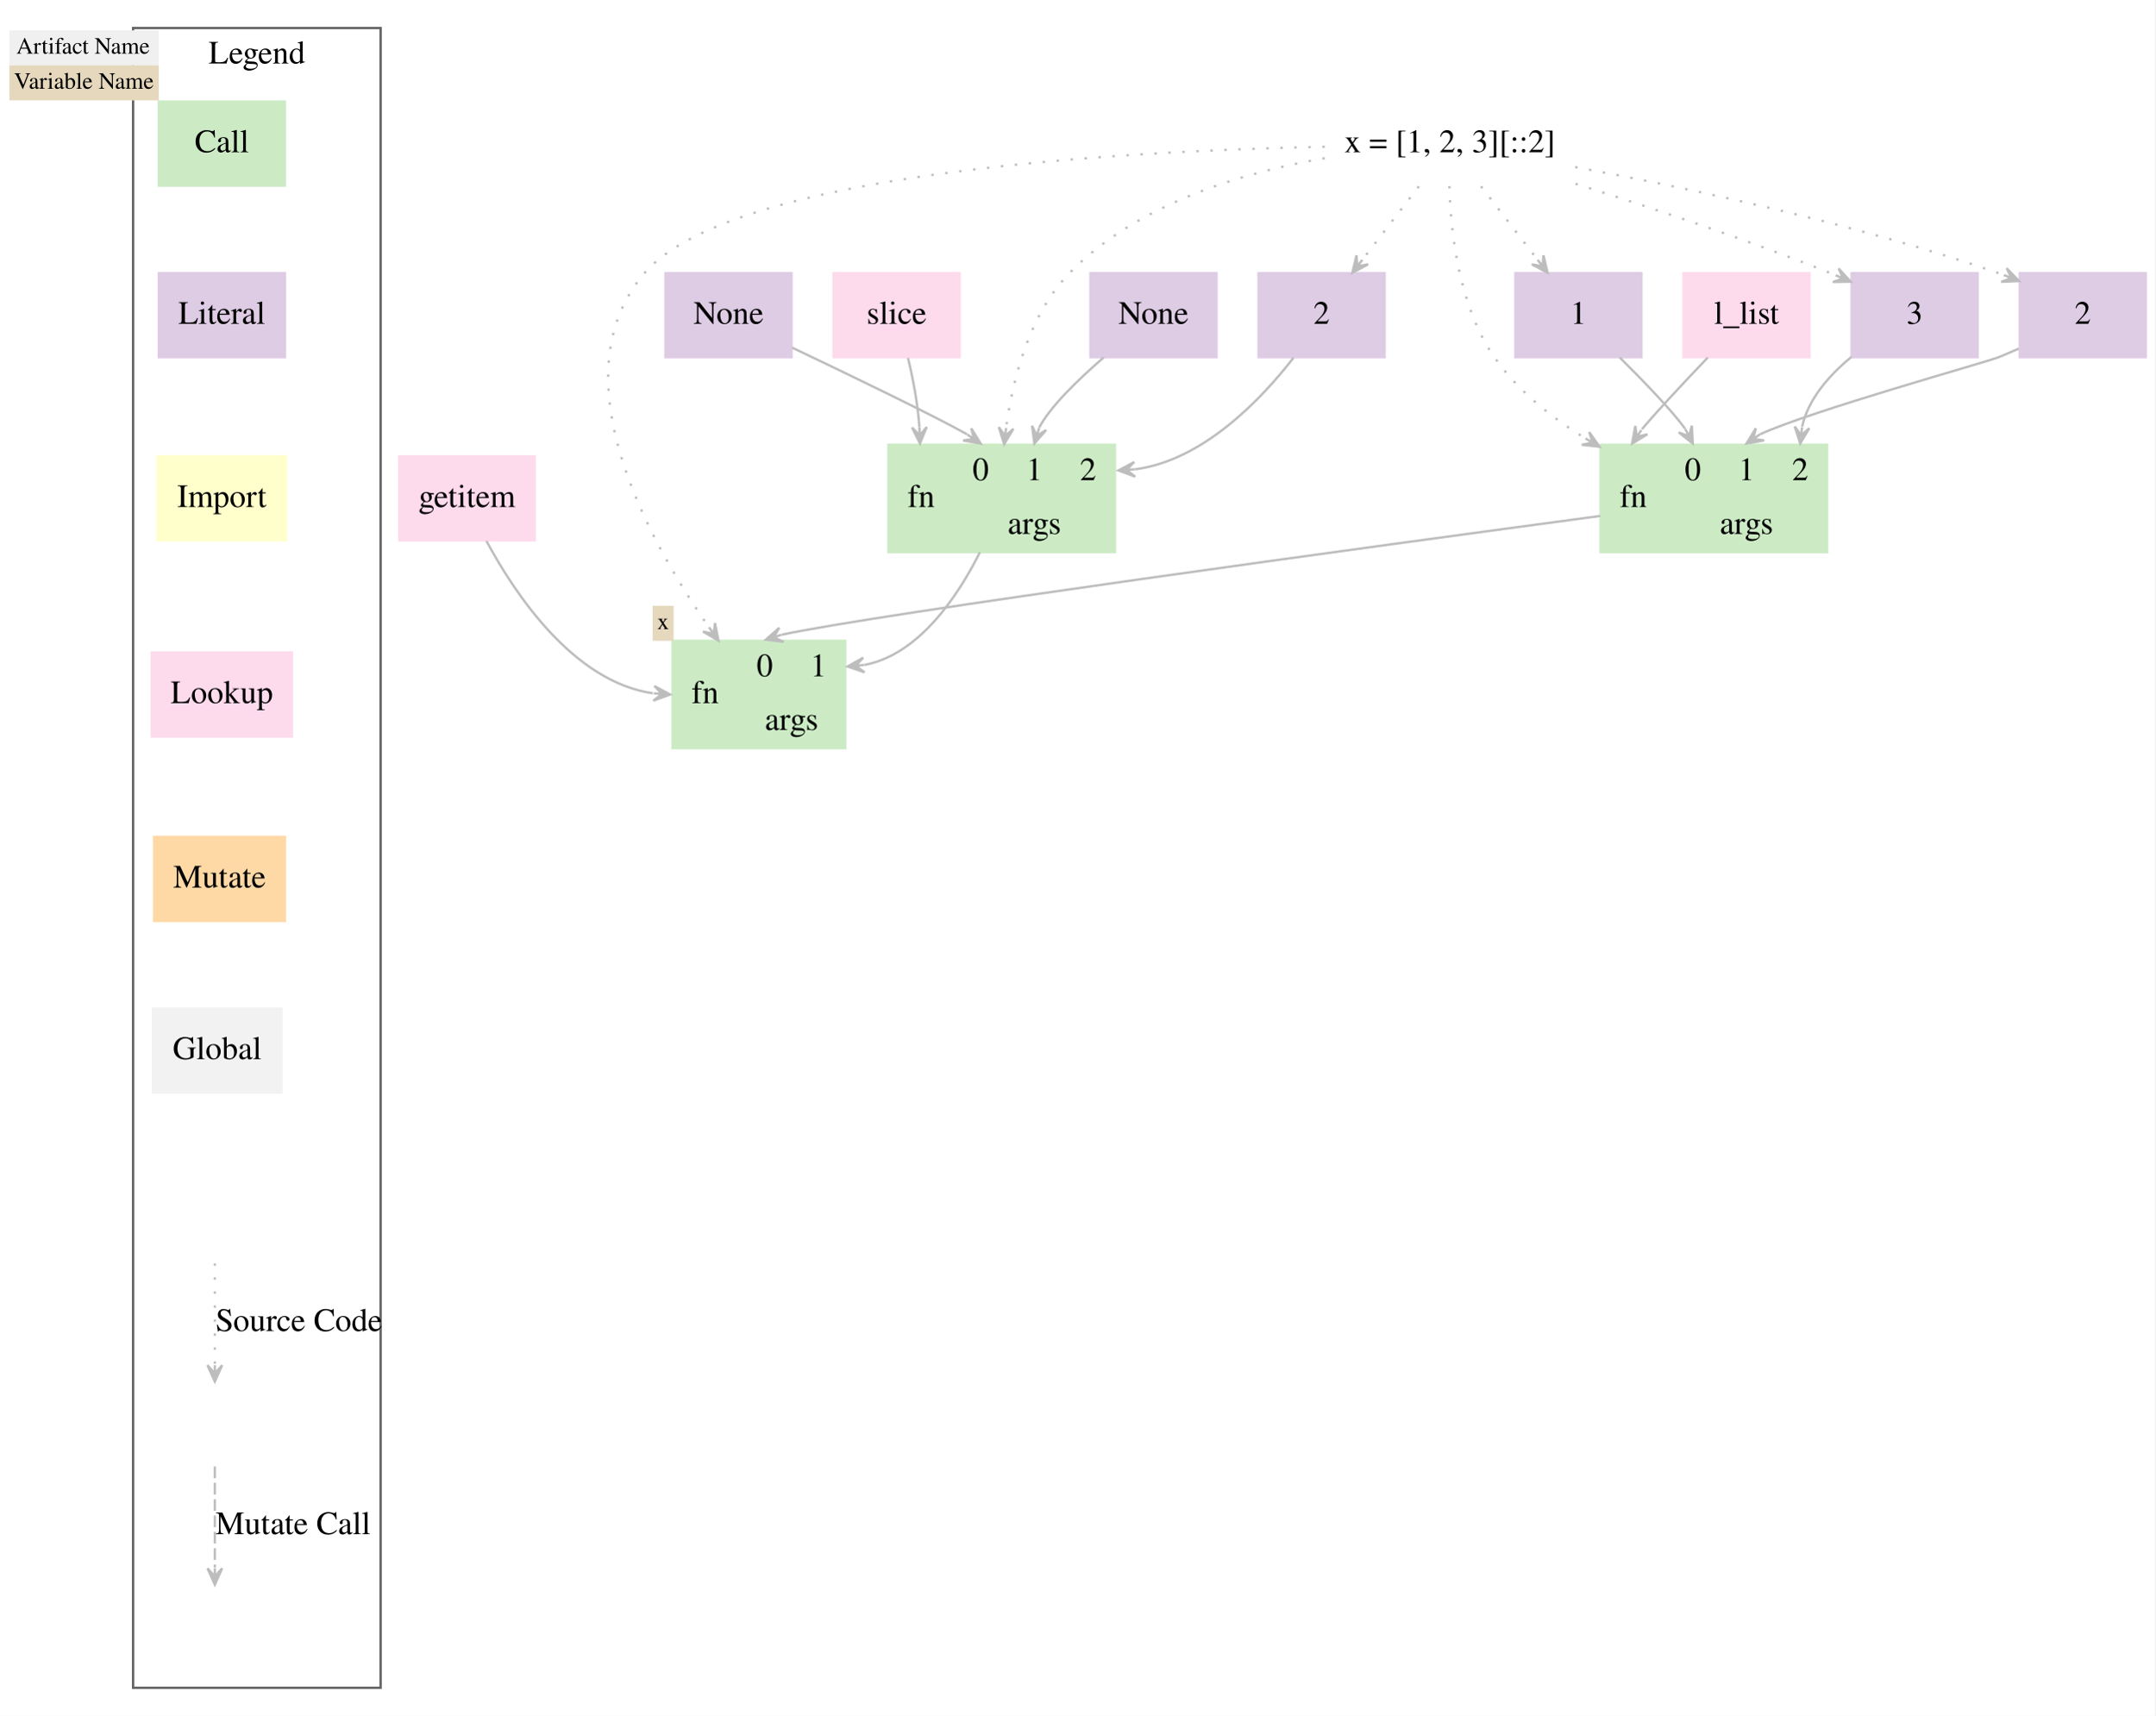
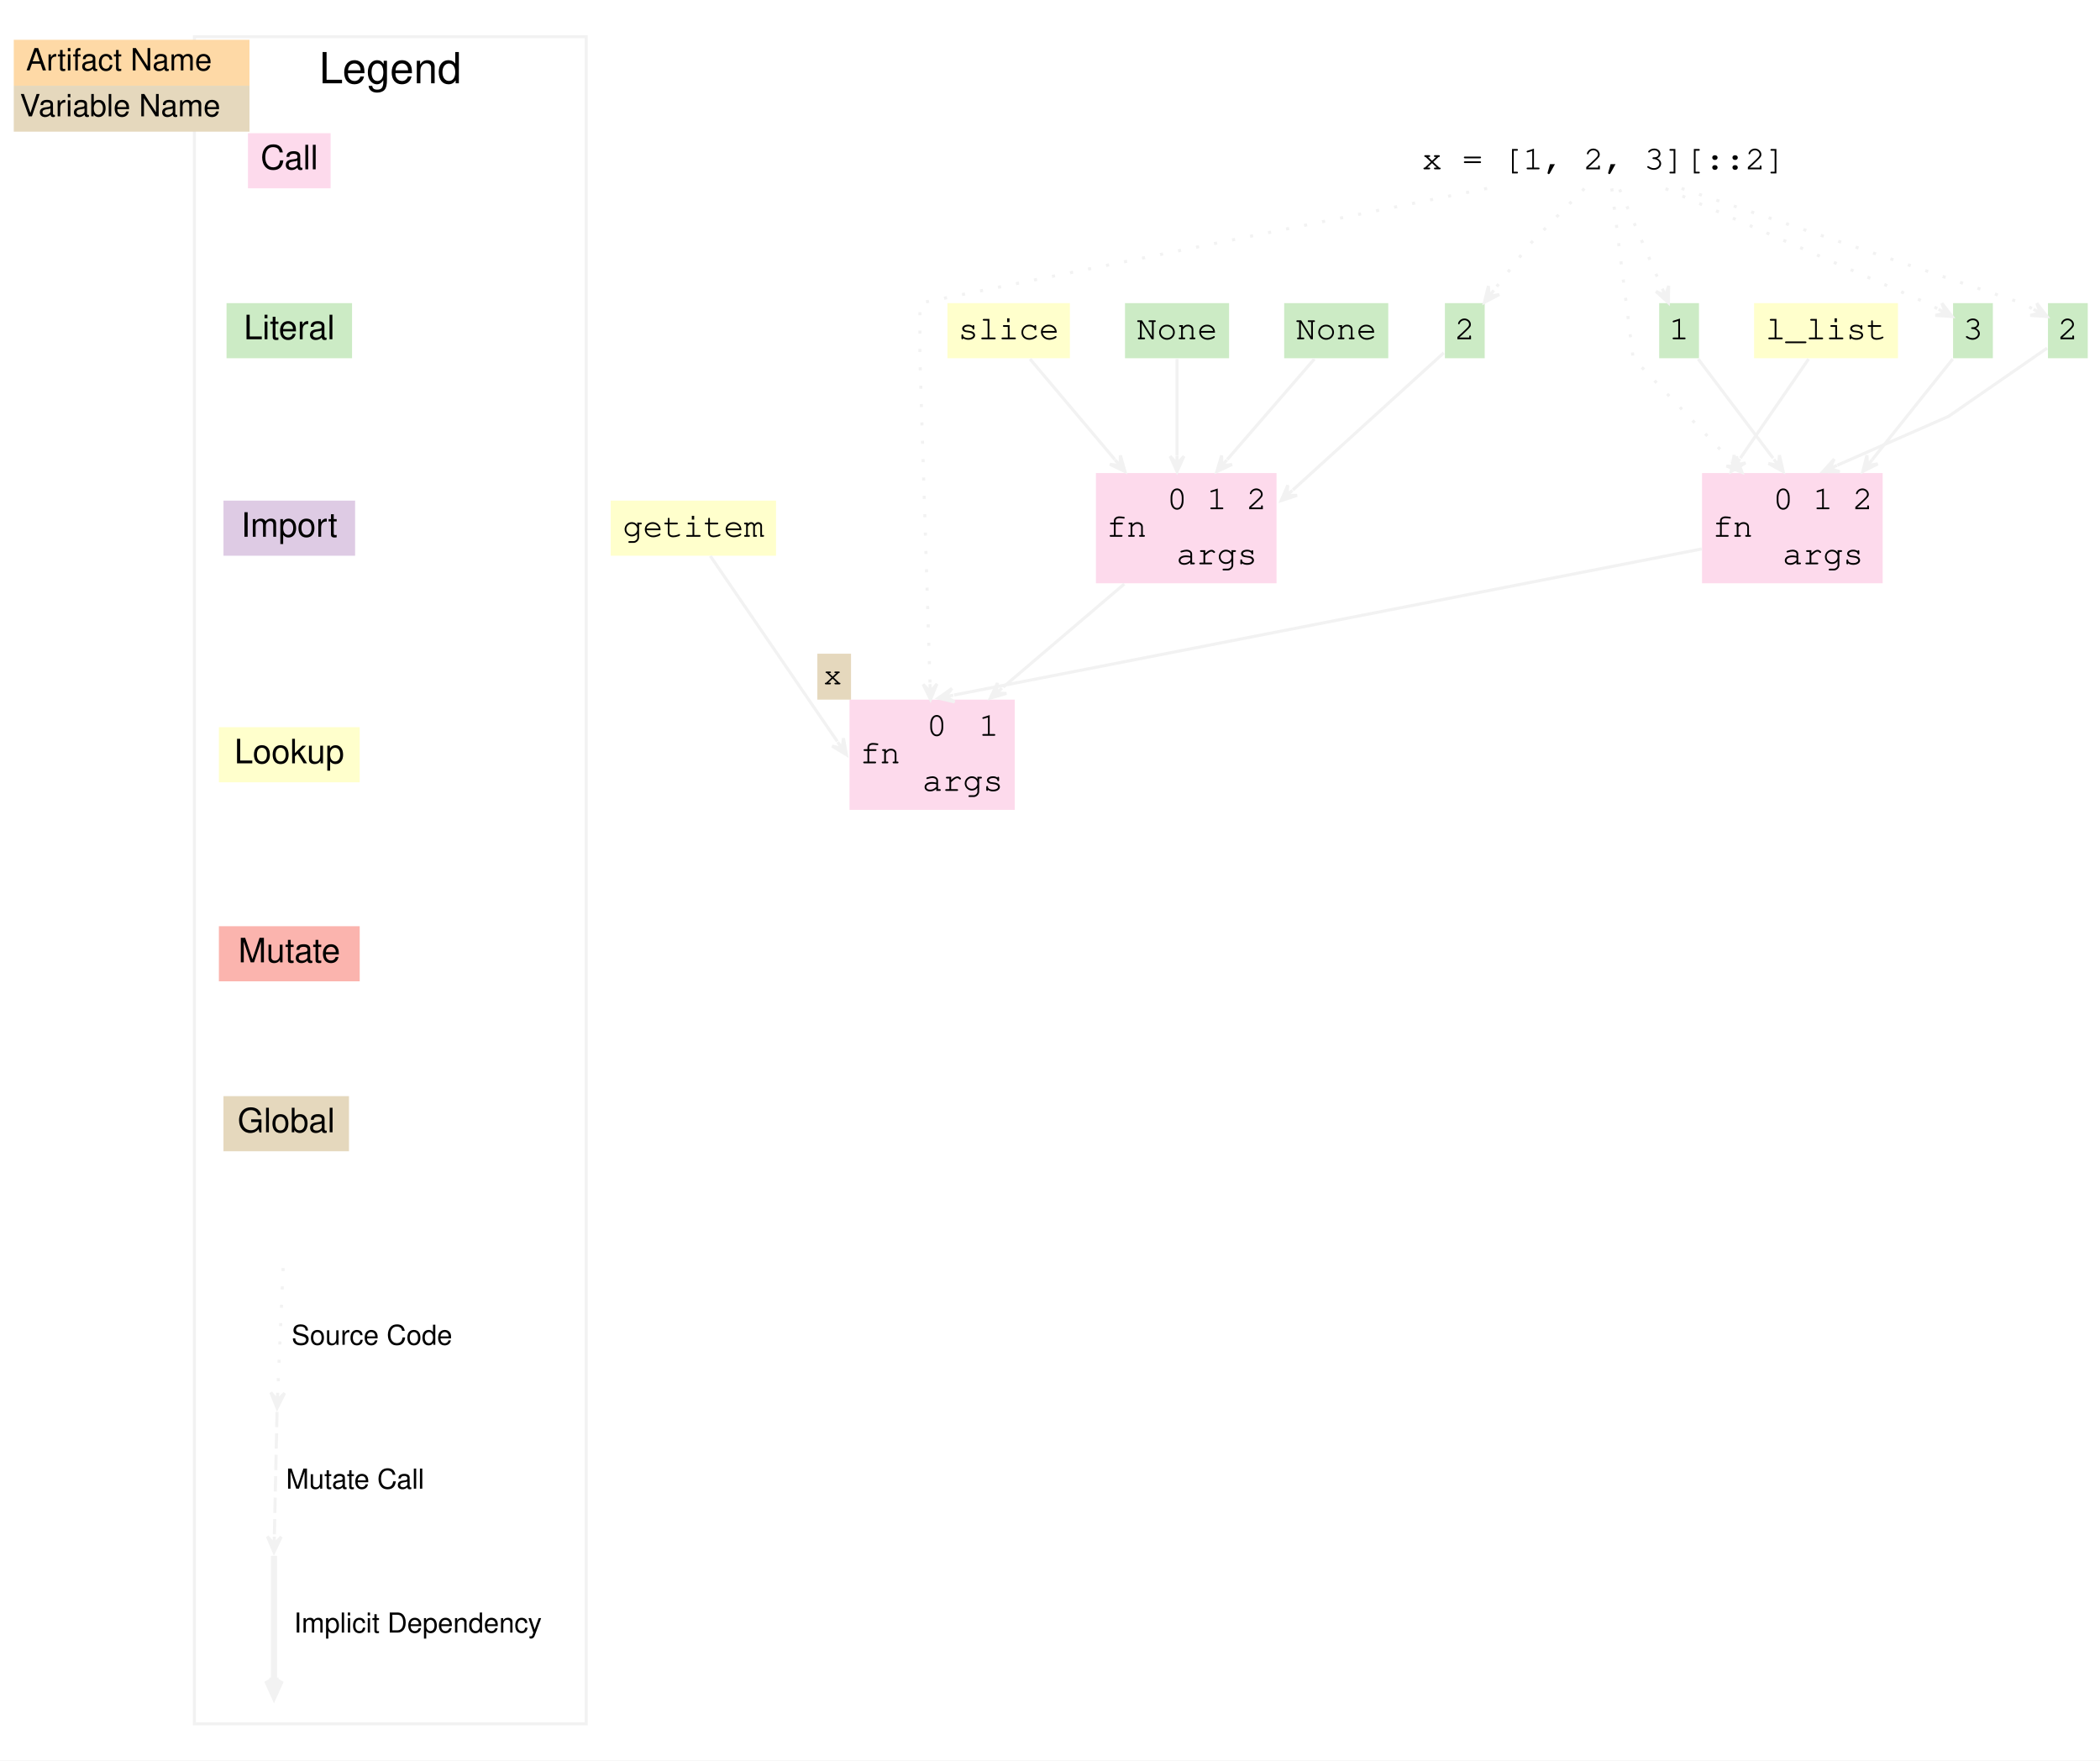
- <svg xmlns="http://www.w3.org/2000/svg" width="923pt" height="735pt" viewBox="0.00 0.00 923.00 735.00">
-   <g id="graph0" class="graph" transform="scale(1 1) rotate(0) translate(4 731)">
-     <polygon fill="white" stroke="transparent" points="-4,4 -4,-731 919,-731 919,4 -4,4" />
-     <g id="clust1" class="cluster">
-       <polygon fill="none" stroke="#636363" points="53,-8 53,-719 159,-719 159,-8 53,-8" />
-       <text text-anchor="middle" x="106" y="-703.8" font-family="Times,serif" font-size="14.00">Legend</text>
+ <svg xmlns="http://www.w3.org/2000/svg" width="686pt" height="575pt" viewBox="0 0 686 575">
+   <g class="graph" transform="scale(1) translate(4 571)">
+     <polygon points="-4 4 -4 -571 682 -571 682 4" fill="#fff" stroke="transparent" />
+     <g class="cluster">
+       <polygon points="59.5 -8 59.5 -559 187.5 -559 187.5 -8" fill="none" stroke="#f2f2f2" />
+       <text x="123.5" y="-543.8" font-family="Helvetica,sans-Serif" font-size="14" text-anchor="middle">Legend</text>
    </g>
-     <g id="node1" class="node">
-       <polygon fill="#ccebc5" stroke="#ccebc5" points="64,-651.5 64,-687.5 118,-687.5 118,-651.5 64,-651.5" />
-       <text text-anchor="middle" x="91" y="-665.8" font-family="Times,serif" font-size="14.00">Call</text>
-       <polygon fill="#f0f0f0" stroke="transparent" points="0,-703 0,-718 64,-718 64,-703 0,-703" />
-       <text text-anchor="start" x="3" y="-708" font-family="Times,serif" font-size="10.00">Artifact Name</text>
-       <polygon fill="#e5d8bd" stroke="transparent" points="0,-688 0,-703 64,-703 64,-688 0,-688" />
-       <text text-anchor="start" x="2" y="-693" font-family="Times,serif" font-size="10.00">Variable Name</text>
+     <g class="node">
+       <polygon points="77 -509.5 77 -527.5 104 -527.5 104 -509.5" fill="#fddaec" stroke="#f2f2f2" stroke-width="0" />
+       <text x="90.5" y="-515.7" fill="#000000" font-family="Helvetica,sans-Serif" font-size="11" text-anchor="middle">Call</text>
+       <polygon points="0.5 -543 0.5 -558 77.5 -558 77.5 -543" fill="#fed9a6" stroke="transparent" />
+       <text x="4.5" y="-548" fill="#000000" font-family="Helvetica,sans-Serif" font-size="10">Artifact Name</text>
+       <polygon points="0.5 -528 0.5 -543 77.5 -543 77.5 -528" fill="#e5d8bd" stroke="transparent" />
+       <text x="2.5" y="-533" fill="#000000" font-family="Helvetica,sans-Serif" font-size="10">Variable Name</text>
+       <polygon points="111 -472 70 -472 70 -454 111 -454" fill="#ccebc5" stroke="#f2f2f2" stroke-width="0" />
+       <text x="90.5" y="-460.2" fill="#000000" font-family="Helvetica,sans-Serif" font-size="11" text-anchor="middle">Literal</text>
+       <polygon points="112 -407.5 69 -407.5 69 -389.5 112 -389.5" fill="#decbe4" stroke="#f2f2f2" stroke-width="0" />
+       <text x="90.5" y="-395.7" fill="#000000" font-family="Helvetica,sans-Serif" font-size="11" text-anchor="middle">Import</text>
+       <polygon points="113.5 -333.5 67.5 -333.5 67.5 -315.5 113.5 -315.5" fill="#ffc" stroke="#f2f2f2" stroke-width="0" />
+       <text x="90.5" y="-321.7" fill="#000000" font-family="Helvetica,sans-Serif" font-size="11" text-anchor="middle">Lookup</text>
+       <polygon points="67.5 -250.5 67.5 -268.5 113.5 -268.5 113.5 -250.5" fill="#fbb4ae" stroke="#f2f2f2" stroke-width="0" />
+       <text x="90.5" y="-256.7" fill="#000000" font-family="Helvetica,sans-Serif" font-size="11" text-anchor="middle">Mutate</text>
+       <polygon points="110 -213 69 -213 69 -195 110 -195" fill="#e5d8bd" stroke="#f2f2f2" stroke-width="0" />
+       <text x="89.5" y="-201.2" fill="#000000" font-family="Helvetica,sans-Serif" font-size="11" text-anchor="middle">Global</text>
    </g>
-     <g id="node2" class="node">
-       <polygon fill="#decbe4" stroke="#decbe4" points="118,-614 64,-614 64,-578 118,-578 118,-614" />
-       <text text-anchor="middle" x="91" y="-592.3" font-family="Times,serif" font-size="14.00">Literal</text>
+     <g class="edge">
+       <path d="m88.49-156.87c-0.09 2.11-1.25 28.8-1.76 40.47" fill="none" stroke="#f2f2f2" stroke-dasharray="1,5" />
+       <polygon points="86.51 -111.12 88.97 -116.02 86.61 -113.62 86.72 -116.12 86.72 -116.12 86.72 -116.12 86.61 -113.62 84.47 -116.22 86.51 -111.12" fill="#f2f2f2" stroke="#f2f2f2" />
+       <text x="117.5" y="-131.8" font-family="Helvetica,sans-Serif" font-size="9" text-anchor="middle">Source Code</text>
+       <path d="m86.5-109.87c-0.05 2.11-0.63 28.8-0.88 40.47" fill="none" stroke="#f2f2f2" stroke-dasharray="5,2" />
+       <polygon points="85.5 -64.12 87.86 -69.07 85.56 -66.62 85.61 -69.12 85.61 -69.12 85.61 -69.12 85.56 -66.62 83.36 -69.17 85.5 -64.12" fill="#f2f2f2" stroke="#f2f2f2" />
+       <text x="112" y="-84.8" font-family="Helvetica,sans-Serif" font-size="9" text-anchor="middle">Mutate Call</text>
+       <path d="m85.5-62.87v40.47" fill="none" stroke="#f2f2f2" stroke-width="2" />
+       <polygon points="85.5 -17.12 87.75 -22.12 86 -19.62 86 -22.12 85.5 -22.12 85 -22.12 85 -19.62 83.25 -22.12 85.5 -17.12" fill="#f2f2f2" stroke="#f2f2f2" stroke-width="2" />
+       <text x="132.5" y="-37.8" font-family="Helvetica,sans-Serif" font-size="9" text-anchor="middle">Implicit Dependency</text>
    </g>
-     <g id="node3" class="node">
-       <polygon fill="#ffffcc" stroke="#ffffcc" points="118.5,-535.5 63.5,-535.5 63.5,-499.5 118.5,-499.5 118.5,-535.5" />
-       <text text-anchor="middle" x="91" y="-513.8" font-family="Times,serif" font-size="14.00">Import</text>
+     <g class="node">
+       <polygon points="551 -472 538 -472 538 -454 551 -454" fill="#ccebc5" stroke="#f2f2f2" stroke-width="0" />
+       <text x="544.5" y="-460.2" fill="#000000" font-family="Courier,monospace" font-size="11" text-anchor="middle">1</text>
+       <polygon points="552 -380.5 552 -416.5 611 -416.5 611 -380.5" fill="#fddaec" stroke="#f2f2f2" stroke-width="0" />
+       <text x="562" y="-395.7" fill="#000000" font-family="Courier,monospace" font-size="11" text-anchor="middle">fn</text>
+       <polyline points="572 -380.5 572 -416.5" fill="none" stroke="#f2f2f2" stroke-width="0" />
+       <text x="578.5" y="-404.7" fill="#000000" font-family="Courier,monospace" font-size="11" text-anchor="middle">0</text>
+       <polyline points="585 -398.5 585 -416.5" fill="none" stroke="#f2f2f2" stroke-width="0" />
+       <text x="591.5" y="-404.7" fill="#000000" font-family="Courier,monospace" font-size="11" text-anchor="middle">1</text>
+       <polyline points="598 -398.5 598 -416.5" fill="none" stroke="#f2f2f2" stroke-width="0" />
+       <text x="604.5" y="-404.7" fill="#000000" font-family="Courier,monospace" font-size="11" text-anchor="middle">2</text>
+       <polyline points="572 -398.5 611 -398.5" fill="none" stroke="#f2f2f2" stroke-width="0" />
+       <text x="591.5" y="-386.7" fill="#000000" font-family="Courier,monospace" font-size="11" text-anchor="middle">args</text>
    </g>
-     <g id="node4" class="node">
-       <polygon fill="#fddaec" stroke="#fddaec" points="121,-451.5 61,-451.5 61,-415.5 121,-415.5 121,-451.5" />
-       <text text-anchor="middle" x="91" y="-429.8" font-family="Times,serif" font-size="14.00">Lookup</text>
+     <g class="edge" stroke="#f2f2f2">
+       <path d="m550.74-453.75c7.2 9.54 18.8 24.89 24.45 32.37" fill="none" />
+       <polygon points="578.5 -417 577.28 -422.35 576.99 -418.99 575.49 -420.99 575.49 -420.99 575.49 -420.99 576.99 -418.99 573.69 -419.63 578.5 -417" fill="#f2f2f2" />
    </g>
-     <g id="node5" class="node">
-       <polygon fill="#fed9a6" stroke="#fed9a6" points="62,-336.5 62,-372.5 118,-372.5 118,-336.5 62,-336.5" />
-       <text text-anchor="middle" x="90" y="-350.8" font-family="Times,serif" font-size="14.00">Mutate</text>
+     <g class="node">
+       <polygon points="678 -472 665 -472 665 -454 678 -454" fill="#ccebc5" stroke="#f2f2f2" stroke-width="0" />
+       <text x="671.5" y="-460.2" fill="#000000" font-family="Courier,monospace" font-size="11" text-anchor="middle">2</text>
    </g>
-     <g id="node6" class="node">
-       <polygon fill="#f2f2f2" stroke="#f2f2f2" points="116.5,-299 61.5,-299 61.5,-263 116.5,-263 116.5,-299" />
-       <text text-anchor="middle" x="89" y="-277.3" font-family="Times,serif" font-size="14.00">Global</text>
+     <g class="edge" stroke="#f2f2f2">
+       <path d="m664.71-457.3c-11.18 7.74-32.21 22.3-32.21 22.3s-25.53 11.21-36.3 15.94" fill="none" />
+       <polygon points="591.5 -417 596.98 -416.95 593.79 -418.01 596.08 -419.01 596.08 -419.01 596.08 -419.01 593.79 -418.01 595.17 -421.07 591.5 -417" fill="#f2f2f2" />
    </g>
-     <g id="edge7" class="edge">
-       <path fill="none" stroke="#bdbdbd" stroke-dasharray="1,5" d="M88,-189.8C88,-177.36 88,-160.36 88,-146.5" />
-       <polygon fill="#bdbdbd" stroke="#bdbdbd" points="88,-139.18 91.15,-146.18 88,-142.68 88,-146.18 88,-146.18 88,-146.18 88,-142.68 84.85,-146.18 88,-139.18 88,-139.18" />
-       <text text-anchor="middle" x="124" y="-160.8" font-family="Times,serif" font-size="14.00">Source Code</text>
+     <g class="node">
+       <polygon points="647 -472 634 -472 634 -454 647 -454" fill="#ccebc5" stroke="#f2f2f2" stroke-width="0" />
+       <text x="640.5" y="-460.2" fill="#000000" font-family="Courier,monospace" font-size="11" text-anchor="middle">3</text>
    </g>
-     <g id="edge8" class="edge">
-       <path fill="none" stroke="#bdbdbd" stroke-dasharray="5,2" d="M88,-102.8C88,-90.36 88,-73.36 88,-59.5" />
-       <polygon fill="#bdbdbd" stroke="#bdbdbd" points="88,-52.18 91.15,-59.18 88,-55.68 88,-59.18 88,-59.18 88,-59.18 88,-55.68 84.85,-59.18 88,-52.18 88,-52.18" />
-       <text text-anchor="middle" x="121.5" y="-73.8" font-family="Times,serif" font-size="14.00">Mutate Call</text>
+     <g class="edge" stroke="#f2f2f2">
+       <path d="m633.9-453.75c-7.8 9.75-20.44 25.55-26.27 32.84" fill="none" />
+       <polygon points="604.5 -417 609.38 -419.5 606.06 -418.95 607.62 -420.9 607.62 -420.9 607.62 -420.9 606.06 -418.95 605.87 -422.31 604.5 -417" fill="#f2f2f2" />
    </g>
-     <g id="node10" class="node">
-       <polygon fill="#decbe4" stroke="#decbe4" points="699,-614 645,-614 645,-578 699,-578 699,-614" />
-       <text text-anchor="middle" x="672" y="-592.3" font-family="Times,serif" font-size="14.00">1</text>
+     <g class="node">
+       <polygon points="616 -472 569 -472 569 -454 616 -454" fill="#ffc" stroke="#f2f2f2" stroke-width="0" />
+       <text x="592.5" y="-460.2" fill="#000000" font-family="Courier,monospace" font-size="11" text-anchor="middle">l_list</text>
    </g>
-     <g id="node14" class="node">
-       <polygon fill="#ccebc5" stroke="#ccebc5" points="681.5,-494.5 681.5,-540.5 778.5,-540.5 778.5,-494.5 681.5,-494.5" />
-       <text text-anchor="middle" x="695.5" y="-513.8" font-family="Times,serif" font-size="14.00">fn</text>
-       <polyline fill="none" stroke="#ccebc5" points="709.5,-494.5 709.5,-540.5 " />
-       <text text-anchor="middle" x="721" y="-525.3" font-family="Times,serif" font-size="14.00">0</text>
-       <polyline fill="none" stroke="#ccebc5" points="732.5,-517.5 732.5,-540.5 " />
-       <text text-anchor="middle" x="744" y="-525.3" font-family="Times,serif" font-size="14.00">1</text>
-       <polyline fill="none" stroke="#ccebc5" points="755.5,-517.5 755.5,-540.5 " />
-       <text text-anchor="middle" x="767" y="-525.3" font-family="Times,serif" font-size="14.00">2</text>
-       <polyline fill="none" stroke="#ccebc5" points="709.5,-517.5 778.5,-517.5 " />
-       <text text-anchor="middle" x="744" y="-502.3" font-family="Times,serif" font-size="14.00">args</text>
+     <g class="edge" stroke="#f2f2f2">
+       <path d="m586.81-453.75c-6.57 9.54-17.14 24.89-22.29 32.37" fill="none" />
+       <polygon points="561.5 -417 566.19 -419.84 562.92 -419.06 564.34 -421.12 564.34 -421.12 564.34 -421.12 562.92 -419.06 562.48 -422.39 561.5 -417" fill="#f2f2f2" />
    </g>
-     <g id="edge10" class="edge">
-       <path fill="none" stroke="#bdbdbd" d="M689.69,-577.89C700,-567.65 712.05,-555.15 717.73,-547.33" />
-       <polygon fill="#bdbdbd" stroke="#bdbdbd" points="721,-541 720.58,-548.66 719.39,-544.11 717.78,-547.22 717.78,-547.22 717.78,-547.22 719.39,-544.11 714.99,-545.77 721,-541 721,-541" />
+     <g class="node">
+       <polygon points="273.5 -306.5 273.5 -342.5 327.5 -342.5 327.5 -306.5" fill="#fddaec" stroke="#f2f2f2" stroke-width="0" />
+       <text x="283.5" y="-321.7" fill="#000000" font-family="Courier,monospace" font-size="11" text-anchor="middle">fn</text>
+       <polyline points="293.5 -306.5 293.5 -342.5" fill="none" stroke="#f2f2f2" stroke-width="0" />
+       <text x="302" y="-330.7" fill="#000000" font-family="Courier,monospace" font-size="11" text-anchor="middle">0</text>
+       <polyline points="310.5 -324.5 310.5 -342.5" fill="none" stroke="#f2f2f2" stroke-width="0" />
+       <text x="319" y="-330.7" fill="#000000" font-family="Courier,monospace" font-size="11" text-anchor="middle">1</text>
+       <polyline points="293.5 -324.5 327.5 -324.5" fill="none" stroke="#f2f2f2" stroke-width="0" />
+       <text x="310.5" y="-312.7" fill="#000000" font-family="Courier,monospace" font-size="11" text-anchor="middle">args</text>
+       <polygon points="263 -342.5 263 -357.5 274 -357.5 274 -342.5" fill="#e5d8bd" stroke="transparent" />
+       <text x="265" y="-347.5" fill="#000000" font-family="Courier,monospace" font-size="10">x</text>
    </g>
-     <g id="node11" class="node">
-       <polygon fill="#decbe4" stroke="#decbe4" points="915,-614 861,-614 861,-578 915,-578 915,-614" />
-       <text text-anchor="middle" x="888" y="-592.3" font-family="Times,serif" font-size="14.00">2</text>
+     <g class="edge" stroke="#f2f2f2">
+       <path d="m551.91-391.72c-64.52 12.6-214.43 41.89-244.21 47.7" fill="none" />
+       <polygon points="302.5 -343 307.84 -341.75 304.95 -343.48 307.41 -343.96 307.41 -343.96 307.41 -343.96 304.95 -343.48 306.98 -346.17 302.5 -343" fill="#f2f2f2" />
    </g>
-     <g id="edge11" class="edge">
-       <path fill="none" stroke="#bdbdbd" d="M860.62,-581.69C857.73,-580.4 854.82,-579.14 852,-578 846.97,-575.96 771.51,-554.97 749.8,-544.98" />
-       <polygon fill="#bdbdbd" stroke="#bdbdbd" points="744,-541 751.55,-542.36 746.89,-542.98 749.77,-544.96 749.77,-544.96 749.77,-544.96 746.89,-542.98 747.99,-547.56 744,-541 744,-541" />
+     <g class="node">
+       <polygon points="449.5 -472 415.5 -472 415.5 -454 449.5 -454" fill="#ccebc5" stroke="#f2f2f2" stroke-width="0" />
+       <text x="432.5" y="-460.2" fill="#000000" font-family="Courier,monospace" font-size="11" text-anchor="middle">None</text>
+       <polygon points="354 -380.5 354 -416.5 413 -416.5 413 -380.5" fill="#fddaec" stroke="#f2f2f2" stroke-width="0" />
+       <text x="364" y="-395.7" fill="#000000" font-family="Courier,monospace" font-size="11" text-anchor="middle">fn</text>
+       <polyline points="374 -380.5 374 -416.5" fill="none" stroke="#f2f2f2" stroke-width="0" />
+       <text x="380.5" y="-404.7" fill="#000000" font-family="Courier,monospace" font-size="11" text-anchor="middle">0</text>
+       <polyline points="387 -398.5 387 -416.5" fill="none" stroke="#f2f2f2" stroke-width="0" />
+       <text x="393.5" y="-404.7" fill="#000000" font-family="Courier,monospace" font-size="11" text-anchor="middle">1</text>
+       <polyline points="400 -398.5 400 -416.5" fill="none" stroke="#f2f2f2" stroke-width="0" />
+       <text x="406.5" y="-404.7" fill="#000000" font-family="Courier,monospace" font-size="11" text-anchor="middle">2</text>
+       <polyline points="374 -398.5 413 -398.5" fill="none" stroke="#f2f2f2" stroke-width="0" />
+       <text x="393.5" y="-386.7" fill="#000000" font-family="Courier,monospace" font-size="11" text-anchor="middle">args</text>
    </g>
-     <g id="node12" class="node">
-       <polygon fill="#decbe4" stroke="#decbe4" points="843,-614 789,-614 789,-578 843,-578 843,-614" />
-       <text text-anchor="middle" x="816" y="-592.3" font-family="Times,serif" font-size="14.00">3</text>
+     <g class="edge" stroke="#f2f2f2">
+       <path d="m425.35-453.75c-8.45 9.75-22.14 25.55-28.46 32.84" fill="none" />
+       <polygon points="393.5 -417 398.47 -419.3 395.14 -418.89 396.77 -420.78 396.77 -420.78 396.77 -420.78 395.14 -418.89 395.07 -422.25 393.5 -417" fill="#f2f2f2" />
    </g>
-     <g id="edge12" class="edge">
-       <path fill="none" stroke="#bdbdbd" d="M788.92,-578.1C779.45,-570.32 770.49,-560.15 767.81,-548.22" />
-       <polygon fill="#bdbdbd" stroke="#bdbdbd" points="767,-541 770.91,-547.6 767.39,-544.48 767.78,-547.96 767.78,-547.96 767.78,-547.96 767.39,-544.48 764.65,-548.31 767,-541 767,-541" />
+     <g class="node">
+       <polygon points="397.5 -472 363.5 -472 363.5 -454 397.5 -454" fill="#ccebc5" stroke="#f2f2f2" stroke-width="0" />
+       <text x="380.5" y="-460.2" fill="#000000" font-family="Courier,monospace" font-size="11" text-anchor="middle">None</text>
    </g>
-     <g id="node13" class="node">
-       <polygon fill="#fddaec" stroke="#fddaec" points="771,-614 717,-614 717,-578 771,-578 771,-614" />
-       <text text-anchor="middle" x="744" y="-592.3" font-family="Times,serif" font-size="14.00">l_list</text>
+     <g class="edge" stroke="#f2f2f2">
+       <path d="m380.5-453.75v31.63" fill="none" />
+       <polygon points="380.5 -417 382.75 -422 380.5 -419.5 380.5 -422 380.5 -422 380.5 -422 380.5 -419.5 378.25 -422 380.5 -417" fill="#f2f2f2" />
    </g>
-     <g id="edge9" class="edge">
-       <path fill="none" stroke="#bdbdbd" d="M727.41,-577.85C717.42,-567.39 705.45,-554.64 699.23,-547.14" />
-       <polygon fill="#bdbdbd" stroke="#bdbdbd" points="695,-541 701.57,-544.98 696.99,-543.88 698.97,-546.76 698.97,-546.76 698.97,-546.76 696.99,-543.88 696.38,-548.55 695,-541 695,-541" />
+     <g class="node">
+       <polygon points="481 -472 468 -472 468 -454 481 -454" fill="#ccebc5" stroke="#f2f2f2" stroke-width="0" />
+       <text x="474.5" y="-460.2" fill="#000000" font-family="Courier,monospace" font-size="11" text-anchor="middle">2</text>
    </g>
-     <g id="node21" class="node">
-       <polygon fill="#ccebc5" stroke="#ccebc5" points="284,-410.5 284,-456.5 358,-456.5 358,-410.5 284,-410.5" />
-       <text text-anchor="middle" x="298" y="-429.8" font-family="Times,serif" font-size="14.00">fn</text>
-       <polyline fill="none" stroke="#ccebc5" points="312,-410.5 312,-456.5 " />
-       <text text-anchor="middle" x="323.5" y="-441.3" font-family="Times,serif" font-size="14.00">0</text>
-       <polyline fill="none" stroke="#ccebc5" points="335,-433.5 335,-456.5 " />
-       <text text-anchor="middle" x="346.5" y="-441.3" font-family="Times,serif" font-size="14.00">1</text>
-       <polyline fill="none" stroke="#ccebc5" points="312,-433.5 358,-433.5 " />
-       <text text-anchor="middle" x="335" y="-418.3" font-family="Times,serif" font-size="14.00">args</text>
-       <polygon fill="#e5d8bd" stroke="transparent" points="275.5,-456.5 275.5,-471.5 284.5,-471.5 284.5,-456.5 275.5,-456.5" />
-       <text text-anchor="start" x="277.5" y="-461.5" font-family="Times,serif" font-size="10.00">x</text>
+     <g class="edge" stroke="#f2f2f2">
+       <path d="m467.62-455.75c-12.68 11.52-39.35 35.74-49.28 44.77" fill="none" />
+       <polygon points="414.5 -407.5 419.71 -409.2 416.35 -409.18 418.2 -410.86 418.2 -410.86 418.2 -410.86 416.35 -409.18 416.69 -412.53 414.5 -407.5" fill="#f2f2f2" />
    </g>
-     <g id="edge18" class="edge">
-       <path fill="none" stroke="#bdbdbd" d="M681.43,-510.01C584.19,-496.93 371.41,-467.93 330.78,-459.11" />
-       <polygon fill="#bdbdbd" stroke="#bdbdbd" points="324,-457 331.62,-456.07 327.34,-458.04 330.68,-459.08 330.68,-459.08 330.68,-459.08 327.34,-458.04 329.75,-462.09 324,-457 324,-457" />
+     <g class="node">
+       <polygon points="345.5 -472 305.5 -472 305.5 -454 345.5 -454" fill="#ffc" stroke="#f2f2f2" stroke-width="0" />
+       <text x="325.5" y="-460.2" fill="#000000" font-family="Courier,monospace" font-size="11" text-anchor="middle">slice</text>
    </g>
-     <g id="node15" class="node">
-       <polygon fill="#decbe4" stroke="#decbe4" points="517,-614 463,-614 463,-578 517,-578 517,-614" />
-       <text text-anchor="middle" x="490" y="-592.3" font-family="Times,serif" font-size="14.00">None</text>
+     <g class="edge" stroke="#f2f2f2">
+       <path d="m332.47-453.75c8.23 9.75 21.57 25.55 27.72 32.84" fill="none" />
+       <polygon points="363.5 -417 361.99 -422.27 361.89 -418.91 360.27 -420.82 360.27 -420.82 360.27 -420.82 361.89 -418.91 358.55 -419.37 363.5 -417" fill="#f2f2f2" />
+       <path d="m363.25-380.26c-14.06 11.98-31.64 26.95-39.55 33.68" fill="none" />
+       <polygon points="319.5 -343 324.77 -344.53 321.4 -344.62 323.31 -346.24 323.31 -346.24 323.31 -346.24 321.4 -344.62 321.85 -347.95 319.5 -343" fill="#f2f2f2" />
    </g>
-     <g id="node19" class="node">
-       <polygon fill="#ccebc5" stroke="#ccebc5" points="376.5,-494.5 376.5,-540.5 473.5,-540.5 473.5,-494.5 376.5,-494.5" />
-       <text text-anchor="middle" x="390.5" y="-513.8" font-family="Times,serif" font-size="14.00">fn</text>
-       <polyline fill="none" stroke="#ccebc5" points="404.5,-494.5 404.5,-540.5 " />
-       <text text-anchor="middle" x="416" y="-525.3" font-family="Times,serif" font-size="14.00">0</text>
-       <polyline fill="none" stroke="#ccebc5" points="427.5,-517.5 427.5,-540.5 " />
-       <text text-anchor="middle" x="439" y="-525.3" font-family="Times,serif" font-size="14.00">1</text>
-       <polyline fill="none" stroke="#ccebc5" points="450.5,-517.5 450.5,-540.5 " />
-       <text text-anchor="middle" x="462" y="-525.3" font-family="Times,serif" font-size="14.00">2</text>
-       <polyline fill="none" stroke="#ccebc5" points="404.5,-517.5 473.5,-517.5 " />
-       <text text-anchor="middle" x="439" y="-502.3" font-family="Times,serif" font-size="14.00">args</text>
+     <g class="node">
+       <polygon points="249.5 -407.5 195.5 -407.5 195.5 -389.5 249.5 -389.5" fill="#ffc" stroke="#f2f2f2" stroke-width="0" />
+       <text x="222.5" y="-395.7" fill="#000000" font-family="Courier,monospace" font-size="11" text-anchor="middle">getitem</text>
    </g>
-     <g id="edge15" class="edge">
-       <path fill="none" stroke="#bdbdbd" d="M468.67,-577.86C457.75,-568.41 445.78,-556.82 441.07,-547.83" />
-       <polygon fill="#bdbdbd" stroke="#bdbdbd" points="439,-541 444.05,-546.79 440.02,-544.35 441.03,-547.7 441.03,-547.7 441.03,-547.7 440.02,-544.35 438.02,-548.61 439,-541 439,-541" />
+     <g class="edge" stroke="#f2f2f2">
+       <path d="m228.04-389.41c10.58 15.44 33.32 48.64 41.47 60.55" fill="none" />
+       <polygon points="272.5 -324.5 271.53 -329.9 271.09 -326.56 269.67 -328.63 269.67 -328.63 269.67 -328.63 271.09 -326.56 267.82 -327.35 272.5 -324.5" fill="#f2f2f2" />
    </g>
-     <g id="node16" class="node">
-       <polygon fill="#decbe4" stroke="#decbe4" points="335,-614 281,-614 281,-578 335,-578 335,-614" />
-       <text text-anchor="middle" x="308" y="-592.3" font-family="Times,serif" font-size="14.00">None</text>
+     <g class="node">
+       <polygon points="585.5 -527.5 457.5 -527.5 457.5 -509.5 585.5 -509.5" fill="none" stroke="#000" stroke-width="0" />
+       <text x="460.5" y="-515.7" fill="#000000" font-family="Courier,monospace" font-size="11">x = [1, 2, 3][::2]</text>
    </g>
-     <g id="edge14" class="edge">
-       <path fill="none" stroke="#bdbdbd" d="M335.25,-582.1C360.5,-570.07 396.18,-552.84 410.11,-545" />
-       <polygon fill="#bdbdbd" stroke="#bdbdbd" points="416,-541 411.98,-547.54 413.1,-542.96 410.21,-544.93 410.21,-544.93 410.21,-544.93 413.1,-542.96 408.44,-542.32 416,-541 416,-541" />
-     </g>
-     <g id="node17" class="node">
-       <polygon fill="#decbe4" stroke="#decbe4" points="589,-614 535,-614 535,-578 589,-578 589,-614" />
-       <text text-anchor="middle" x="562" y="-592.3" font-family="Times,serif" font-size="14.00">2</text>
-     </g>
-     <g id="edge16" class="edge">
-       <path fill="none" stroke="#bdbdbd" d="M550.02,-577.79C536.08,-559.82 511.2,-533.74 482.08,-529.96" />
-       <polygon fill="#bdbdbd" stroke="#bdbdbd" points="475,-529.5 482.19,-526.81 478.49,-529.73 481.99,-529.96 481.99,-529.96 481.99,-529.96 478.49,-529.73 481.78,-533.1 475,-529.5 475,-529.5" />
-     </g>
-     <g id="node18" class="node">
-       <polygon fill="#fddaec" stroke="#fddaec" points="407,-614 353,-614 353,-578 407,-578 407,-614" />
-       <text text-anchor="middle" x="380" y="-592.3" font-family="Times,serif" font-size="14.00">slice</text>
-     </g>
-     <g id="edge13" class="edge">
-       <path fill="none" stroke="#bdbdbd" d="M384.88,-577.64C386.95,-569.1 389.03,-558.43 389.75,-548.08" />
-       <polygon fill="#bdbdbd" stroke="#bdbdbd" points="390,-541 392.9,-548.11 389.87,-544.5 389.75,-548 389.75,-548 389.75,-548 389.87,-544.5 386.6,-547.88 390,-541 390,-541" />
-     </g>
-     <g id="edge19" class="edge">
-       <path fill="none" stroke="#bdbdbd" d="M415.67,-494.42C406.15,-475.45 389.46,-450.49 366.11,-446.15" />
-       <polygon fill="#bdbdbd" stroke="#bdbdbd" points="359,-445.5 366.26,-443 362.49,-445.82 365.97,-446.14 365.97,-446.14 365.97,-446.14 362.49,-445.82 365.68,-449.28 359,-445.5 359,-445.5" />
-     </g>
-     <g id="node20" class="node">
-       <polygon fill="#fddaec" stroke="#fddaec" points="225,-535.5 167,-535.5 167,-499.5 225,-499.5 225,-535.5" />
-       <text text-anchor="middle" x="196" y="-513.8" font-family="Times,serif" font-size="14.00">getitem</text>
-     </g>
-     <g id="edge17" class="edge">
-       <path fill="none" stroke="#bdbdbd" d="M204.3,-499.3C216.5,-476.61 241.58,-438.93 275.61,-434.03" />
-       <polygon fill="#bdbdbd" stroke="#bdbdbd" points="283,-433.5 276.24,-437.14 279.51,-433.75 276.02,-434 276.02,-434 276.02,-434 279.51,-433.75 275.79,-430.86 283,-433.5 283,-433.5" />
-     </g>
-     <g id="node22" class="node">
-       <text text-anchor="middle" x="617" y="-665.8" font-family="Times,serif" font-size="14.00">x = [1, 2, 3][::2]</text>
-     </g>
-     <g id="edge20" class="edge">
-       <path fill="none" stroke="#bdbdbd" stroke-dasharray="1,5" d="M630.31,-651.19C637.54,-641.79 646.57,-630.06 654.38,-619.91" />
-       <polygon fill="#bdbdbd" stroke="#bdbdbd" points="658.81,-614.15 657.04,-621.62 656.67,-616.92 654.54,-619.7 654.54,-619.7 654.54,-619.7 656.67,-616.92 652.04,-617.78 658.81,-614.15 658.81,-614.15" />
-     </g>
-     <g id="edge21" class="edge">
-       <path fill="none" stroke="#bdbdbd" stroke-dasharray="1,5" d="M670.65,-659.44C718.88,-650.5 791.28,-635.11 852,-614 852.72,-613.75 853.44,-613.49 854.17,-613.22" />
-       <polygon fill="#bdbdbd" stroke="#bdbdbd" points="860.73,-610.61 855.39,-616.12 857.48,-611.9 854.23,-613.2 854.23,-613.2 854.23,-613.2 857.48,-611.9 853.07,-610.27 860.73,-610.61 860.73,-610.61" />
-     </g>
-     <g id="edge22" class="edge">
-       <path fill="none" stroke="#bdbdbd" stroke-dasharray="1,5" d="M670.8,-652.28C702.85,-642.18 744.14,-628.4 780,-614 780.71,-613.72 781.42,-613.43 782.13,-613.13" />
-       <polygon fill="#bdbdbd" stroke="#bdbdbd" points="788.63,-610.33 783.45,-615.99 785.42,-611.72 782.2,-613.1 782.2,-613.1 782.2,-613.1 785.42,-611.72 780.96,-610.21 788.63,-610.33 788.63,-610.33" />
-     </g>
-     <g id="edge23" class="edge">
-       <path fill="none" stroke="#bdbdbd" stroke-dasharray="1,5" d="M616.75,-651.28C617.29,-631.83 620.71,-600.03 636,-578 645.83,-563.84 660.23,-552.32 674.82,-543.32" />
-       <polygon fill="#bdbdbd" stroke="#bdbdbd" points="681.07,-539.62 676.65,-545.9 678.06,-541.4 675.05,-543.19 675.05,-543.19 675.05,-543.19 678.06,-541.4 673.44,-540.48 681.07,-539.62 681.07,-539.62" />
-     </g>
-     <g id="edge24" class="edge">
-       <path fill="none" stroke="#bdbdbd" stroke-dasharray="1,5" d="M603.69,-651.19C596.46,-641.79 587.43,-630.06 579.62,-619.91" />
-       <polygon fill="#bdbdbd" stroke="#bdbdbd" points="575.19,-614.15 581.96,-617.78 577.33,-616.92 579.46,-619.7 579.46,-619.7 579.46,-619.7 577.33,-616.92 576.96,-621.62 575.19,-614.15 575.19,-614.15" />
-     </g>
-     <g id="edge25" class="edge">
-       <path fill="none" stroke="#bdbdbd" stroke-dasharray="1,5" d="M563.33,-663.25C527.83,-657.05 482.71,-643.52 454,-614 436.82,-596.33 429.78,-568.82 426.91,-547.85" />
-       <polygon fill="#bdbdbd" stroke="#bdbdbd" points="426.06,-540.74 430.02,-547.31 426.48,-544.21 426.89,-547.69 426.89,-547.69 426.89,-547.69 426.48,-544.21 423.76,-548.06 426.06,-540.74 426.06,-540.74" />
-     </g>
-     <g id="edge26" class="edge">
-       <path fill="none" stroke="#bdbdbd" stroke-dasharray="1,5" d="M563.35,-668.15C475.94,-666.32 308.83,-657.11 272,-614 234.75,-570.41 272.72,-500.97 299.5,-462.48" />
-       <polygon fill="#bdbdbd" stroke="#bdbdbd" points="303.69,-456.58 302.2,-464.11 301.66,-459.44 299.64,-462.29 299.64,-462.29 299.64,-462.29 301.66,-459.44 297.07,-460.47 303.69,-456.58 303.69,-456.58" />
+     <g class="edge" stroke="#f2f2f2">
+       <path d="m525.09-509.14c3.7 8.61 9.52 22.14 13.82 32.15" fill="none" stroke-dasharray="1,5" />
+       <polygon points="541.01 -472.13 541.1 -477.61 540.02 -474.42 539.03 -476.72 539.03 -476.72 539.03 -476.72 540.02 -474.42 536.96 -475.83 541.01 -472.13" fill="#f2f2f2" />
+       <path d="m545.32-509.47c38.76 13.06 111.18 37.47 111.18 37.47s1.49 0.8 3.54 1.89" fill="none" stroke-dasharray="1,5" />
+       <polygon points="664.7 -467.63 661.35 -471.96 662.5 -468.8 660.29 -469.98 660.29 -469.98 660.29 -469.98 662.5 -468.8 659.23 -467.99 664.7 -467.63" fill="#f2f2f2" />
+       <path d="m540.09-509.37c29.92 13.09 85.41 37.37 85.41 37.37s1.49 0.8 3.54 1.89" fill="none" stroke-dasharray="1,5" />
+       <polygon points="633.7 -467.63 630.35 -471.96 631.5 -468.8 629.29 -469.98 629.29 -469.98 629.29 -469.98 631.5 -468.8 628.23 -467.99 633.7 -467.63" fill="#f2f2f2" />
+       <path d="m522.51-509.46c2.16 17.09 6.99 55.46 6.99 55.46s17.26 18.09 31.9 33.43" fill="none" stroke-dasharray="1,5" />
+       <polygon points="565.05 -416.74 563.22 -421.91 563.32 -418.55 561.6 -420.36 561.6 -420.36 561.6 -420.36 563.32 -418.55 559.97 -418.81 565.05 -416.74" fill="#f2f2f2" />
+       <path d="m513.56-509.41c-7.65 7.8-18.06 18.41-18.06 18.41s-5.77 7.41-11.26 14.47" fill="none" stroke-dasharray="1,5" />
+       <polygon points="480.91 -472.25 485.76 -474.81 482.45 -474.22 483.98 -476.19 483.98 -476.19 483.98 -476.19 482.45 -474.22 482.21 -477.58 480.91 -472.25" fill="#f2f2f2" />
+       <path d="m481.79-509.47c-64.59 13.06-185.29 37.47-185.29 37.47v18s2.16 69.48 3.31 106.26" fill="none" stroke-dasharray="1,5" />
+       <polygon points="299.97 -342.56 302.06 -347.63 299.89 -345.06 299.81 -347.56 299.81 -347.56 299.81 -347.56 299.89 -345.06 297.56 -347.49 299.97 -342.56" fill="#f2f2f2" />
    </g>
  </g>
</svg>
